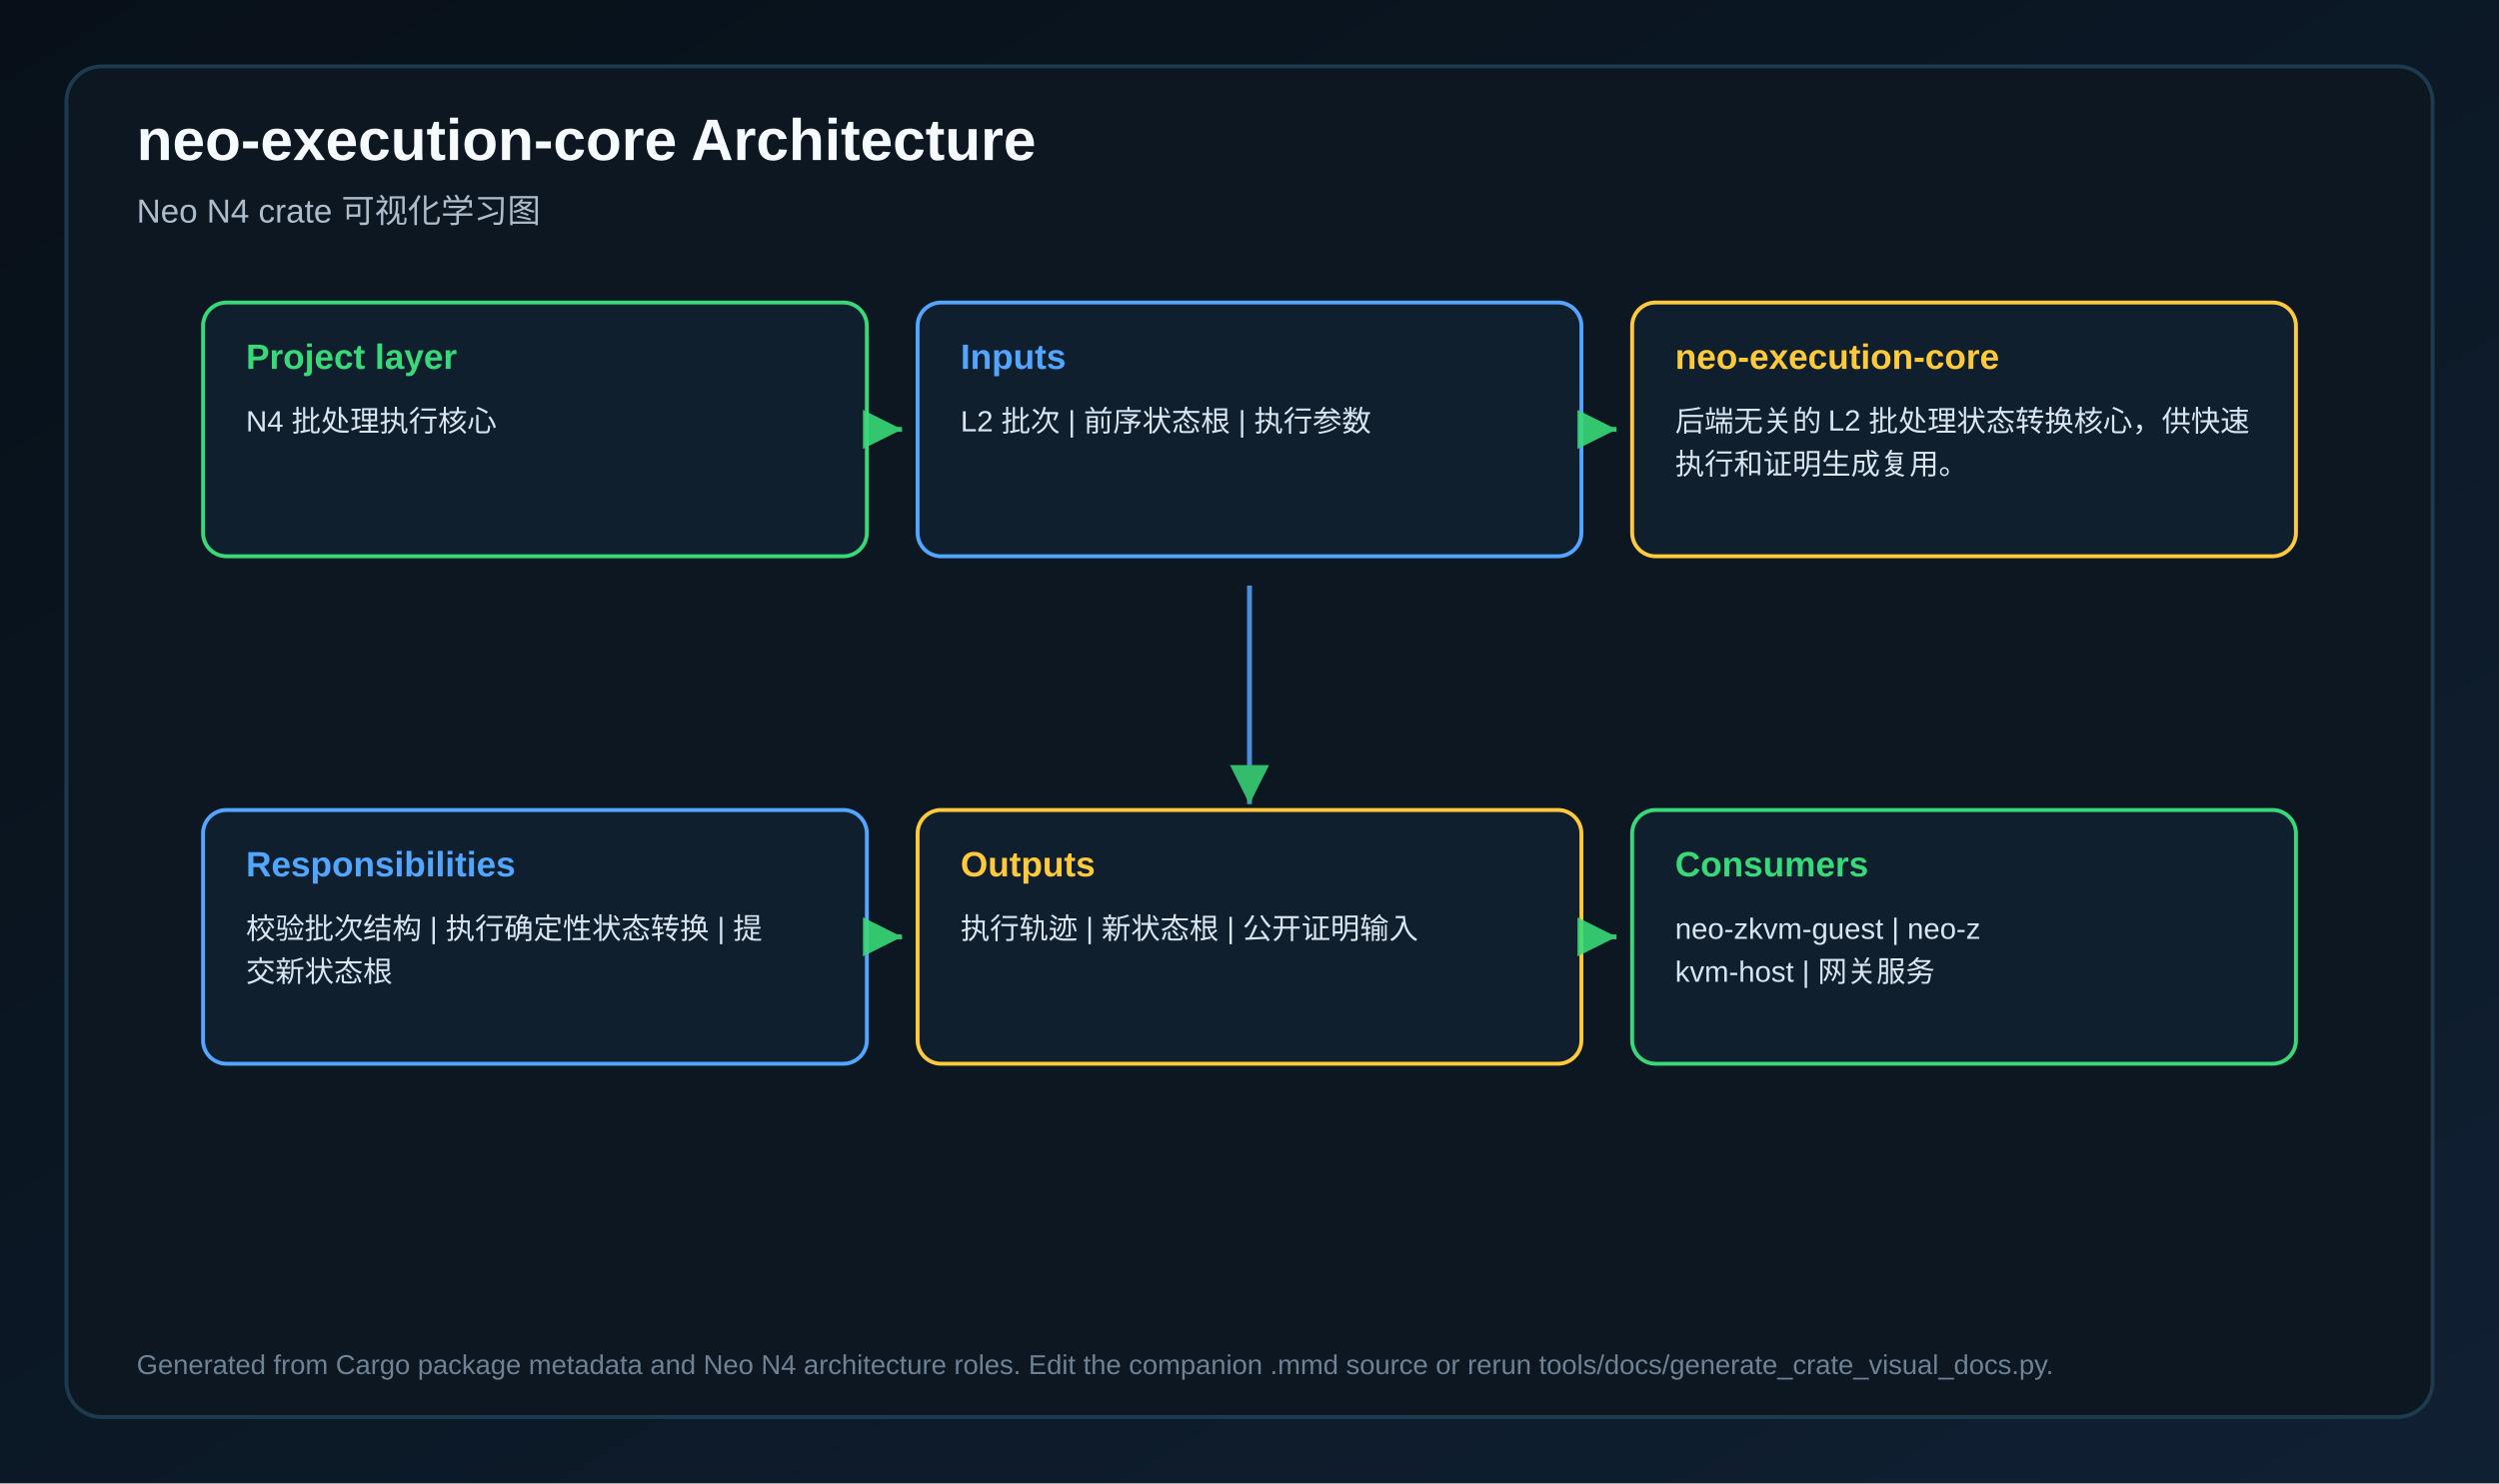
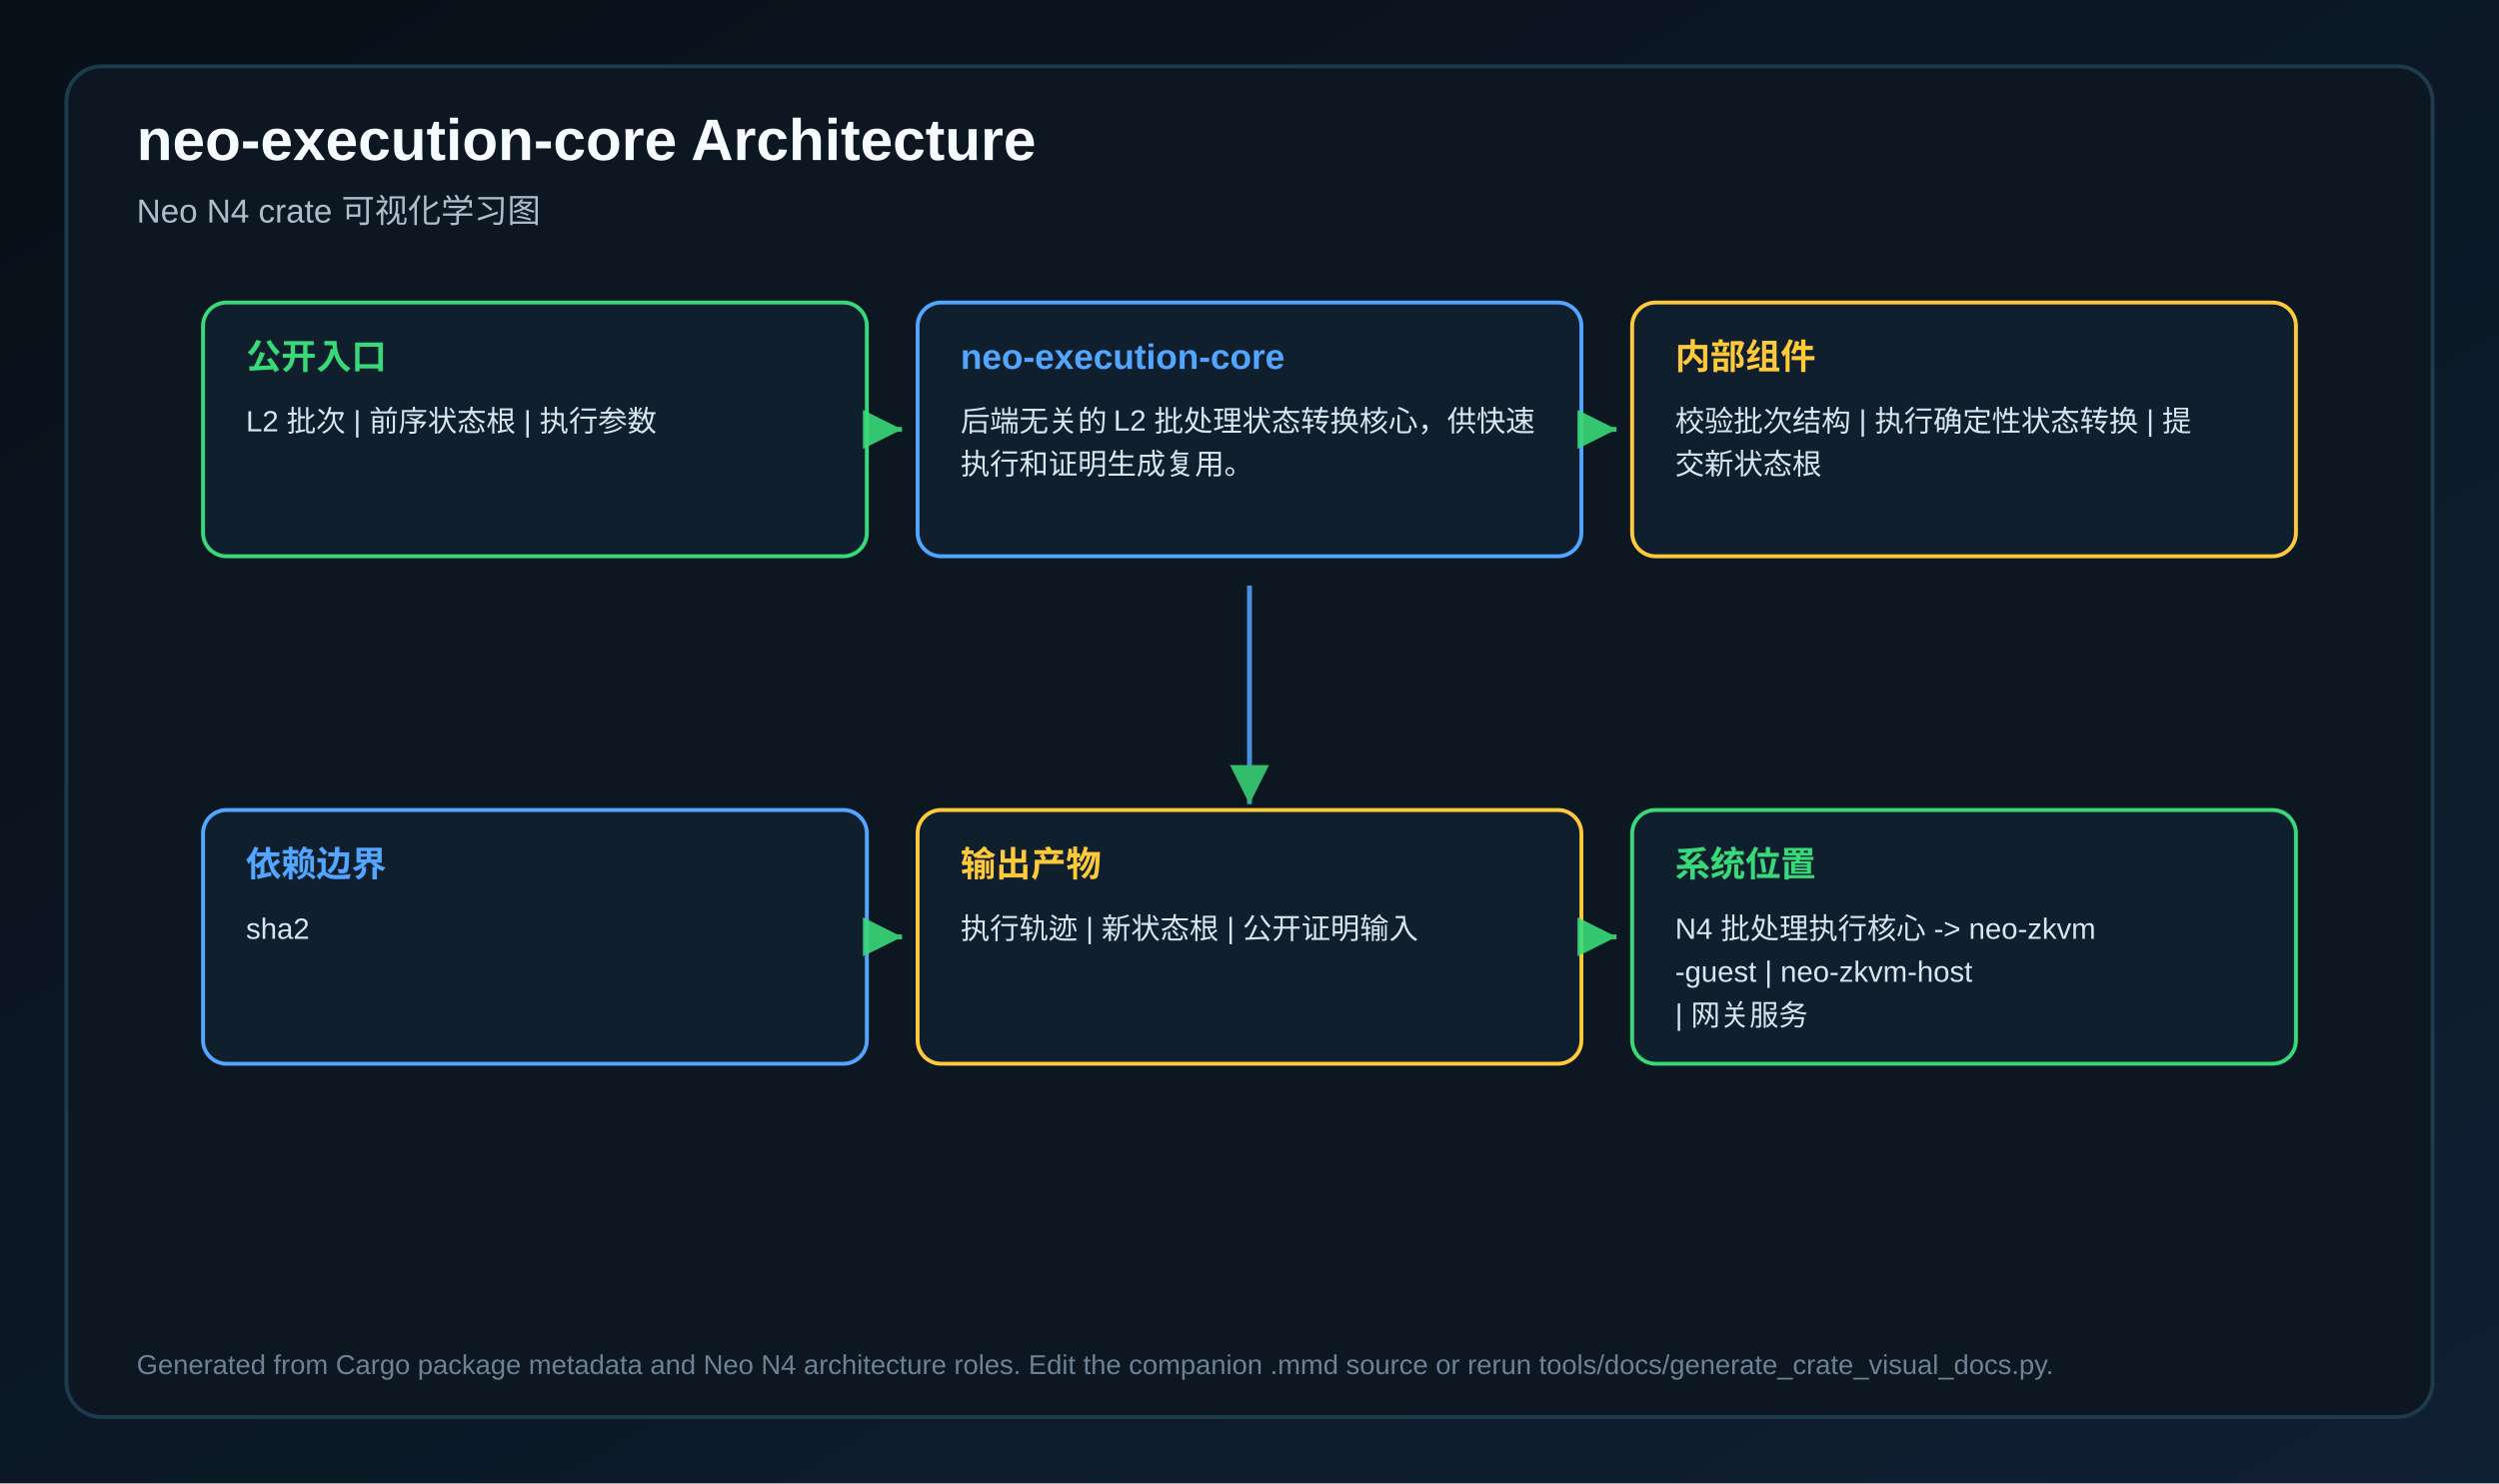
<svg xmlns="http://www.w3.org/2000/svg" width="1280" height="760" viewBox="0 0 1280 760" role="img" aria-label="neo-execution-core Architecture">
  <defs>
    <linearGradient id="bg" x1="0" x2="1" y1="0" y2="1">
      <stop offset="0" stop-color="#071018" />
      <stop offset="1" stop-color="#102033" />
    </linearGradient>
    <marker id="arrow" markerWidth="12" markerHeight="12" refX="10" refY="6" orient="auto">
      <path d="M2,2 L10,6 L2,10 Z" fill="#38d978" />
    </marker>
  </defs>
  <rect x="0" y="0" width="1280" height="760" fill="url(#bg)" />
  <rect x="34" y="34" width="1212" height="692" rx="18" fill="#0c1722" stroke="#1e3a4d" stroke-width="2" />
  <text x="70" y="82" fill="#f6fbff" font-size="30" font-family="Segoe UI, Arial, sans-serif" font-weight="700">neo-execution-core Architecture</text>
  <text x="70" y="114" fill="#aebdcc" font-size="17" font-family="Segoe UI, Arial, sans-serif">Neo N4 crate 可视化学习图</text>
  <rect x="104" y="155" width="340" height="130" rx="12" fill="#101f2d" stroke="#38d978" stroke-width="2" />
-   <text x="126" y="189" fill="#38d978" font-size="18" font-family="Segoe UI, Arial, sans-serif" font-weight="700">Project layer</text>
-   <text x="126" y="221" fill="#d9e6f2" font-size="15" font-family="Segoe UI, Arial, sans-serif">N4 批处理执行核心</text>
+   <text x="126" y="189" fill="#38d978" font-size="18" font-family="Segoe UI, Arial, sans-serif" font-weight="700">公开入口</text>
+   <text x="126" y="221" fill="#d9e6f2" font-size="15" font-family="Segoe UI, Arial, sans-serif">L2 批次 | 前序状态根 | 执行参数</text>
  <rect x="470" y="155" width="340" height="130" rx="12" fill="#101f2d" stroke="#52a6ff" stroke-width="2" />
-   <text x="492" y="189" fill="#52a6ff" font-size="18" font-family="Segoe UI, Arial, sans-serif" font-weight="700">Inputs</text>
-   <text x="492" y="221" fill="#d9e6f2" font-size="15" font-family="Segoe UI, Arial, sans-serif">L2 批次 | 前序状态根 | 执行参数</text>
+   <text x="492" y="189" fill="#52a6ff" font-size="18" font-family="Segoe UI, Arial, sans-serif" font-weight="700">neo-execution-core</text>
+   <text x="492" y="221" fill="#d9e6f2" font-size="15" font-family="Segoe UI, Arial, sans-serif">后端无关的 L2 批处理状态转换核心，供快速</text>
+   <text x="492" y="243" fill="#d9e6f2" font-size="15" font-family="Segoe UI, Arial, sans-serif">执行和证明生成复用。</text>
  <line x1="452" y1="220" x2="462" y2="220" stroke="#38d978" stroke-width="2.5" marker-end="url(#arrow)" opacity="0.9" />
  <rect x="836" y="155" width="340" height="130" rx="12" fill="#101f2d" stroke="#ffca3a" stroke-width="2" />
-   <text x="858" y="189" fill="#ffca3a" font-size="18" font-family="Segoe UI, Arial, sans-serif" font-weight="700">neo-execution-core</text>
-   <text x="858" y="221" fill="#d9e6f2" font-size="15" font-family="Segoe UI, Arial, sans-serif">后端无关的 L2 批处理状态转换核心，供快速</text>
-   <text x="858" y="243" fill="#d9e6f2" font-size="15" font-family="Segoe UI, Arial, sans-serif">执行和证明生成复用。</text>
+   <text x="858" y="189" fill="#ffca3a" font-size="18" font-family="Segoe UI, Arial, sans-serif" font-weight="700">内部组件</text>
+   <text x="858" y="221" fill="#d9e6f2" font-size="15" font-family="Segoe UI, Arial, sans-serif">校验批次结构 | 执行确定性状态转换 | 提</text>
+   <text x="858" y="243" fill="#d9e6f2" font-size="15" font-family="Segoe UI, Arial, sans-serif">交新状态根</text>
  <line x1="818" y1="220" x2="828" y2="220" stroke="#38d978" stroke-width="2.5" marker-end="url(#arrow)" opacity="0.9" />
  <rect x="104" y="415" width="340" height="130" rx="12" fill="#101f2d" stroke="#52a6ff" stroke-width="2" />
-   <text x="126" y="449" fill="#52a6ff" font-size="18" font-family="Segoe UI, Arial, sans-serif" font-weight="700">Responsibilities</text>
-   <text x="126" y="481" fill="#d9e6f2" font-size="15" font-family="Segoe UI, Arial, sans-serif">校验批次结构 | 执行确定性状态转换 | 提</text>
-   <text x="126" y="503" fill="#d9e6f2" font-size="15" font-family="Segoe UI, Arial, sans-serif">交新状态根</text>
+   <text x="126" y="449" fill="#52a6ff" font-size="18" font-family="Segoe UI, Arial, sans-serif" font-weight="700">依赖边界</text>
+   <text x="126" y="481" fill="#d9e6f2" font-size="15" font-family="Segoe UI, Arial, sans-serif">sha2</text>
  <rect x="470" y="415" width="340" height="130" rx="12" fill="#101f2d" stroke="#ffca3a" stroke-width="2" />
-   <text x="492" y="449" fill="#ffca3a" font-size="18" font-family="Segoe UI, Arial, sans-serif" font-weight="700">Outputs</text>
+   <text x="492" y="449" fill="#ffca3a" font-size="18" font-family="Segoe UI, Arial, sans-serif" font-weight="700">输出产物</text>
  <text x="492" y="481" fill="#d9e6f2" font-size="15" font-family="Segoe UI, Arial, sans-serif">执行轨迹 | 新状态根 | 公开证明输入</text>
  <line x1="452" y1="480" x2="462" y2="480" stroke="#38d978" stroke-width="2.5" marker-end="url(#arrow)" opacity="0.9" />
  <rect x="836" y="415" width="340" height="130" rx="12" fill="#101f2d" stroke="#38d978" stroke-width="2" />
-   <text x="858" y="449" fill="#38d978" font-size="18" font-family="Segoe UI, Arial, sans-serif" font-weight="700">Consumers</text>
-   <text x="858" y="481" fill="#d9e6f2" font-size="15" font-family="Segoe UI, Arial, sans-serif">neo-zkvm-guest | neo-z</text>
-   <text x="858" y="503" fill="#d9e6f2" font-size="15" font-family="Segoe UI, Arial, sans-serif">kvm-host | 网关服务</text>
+   <text x="858" y="449" fill="#38d978" font-size="18" font-family="Segoe UI, Arial, sans-serif" font-weight="700">系统位置</text>
+   <text x="858" y="481" fill="#d9e6f2" font-size="15" font-family="Segoe UI, Arial, sans-serif">N4 批处理执行核心 -&gt; neo-zkvm</text>
+   <text x="858" y="503" fill="#d9e6f2" font-size="15" font-family="Segoe UI, Arial, sans-serif">-guest | neo-zkvm-host</text>
+   <text x="858" y="525" fill="#d9e6f2" font-size="15" font-family="Segoe UI, Arial, sans-serif"> | 网关服务</text>
  <line x1="818" y1="480" x2="828" y2="480" stroke="#38d978" stroke-width="2.5" marker-end="url(#arrow)" opacity="0.9" />
  <path d="M640 300 C640 350 640 370 640 412" stroke="#52a6ff" stroke-width="2.5" fill="none" marker-end="url(#arrow)" opacity="0.85" />
  <text x="70" y="704" fill="#6f8194" font-size="14" font-family="Segoe UI, Arial, sans-serif">Generated from Cargo package metadata and Neo N4 architecture roles. Edit the companion .mmd source or rerun tools/docs/generate_crate_visual_docs.py.</text>
</svg>
